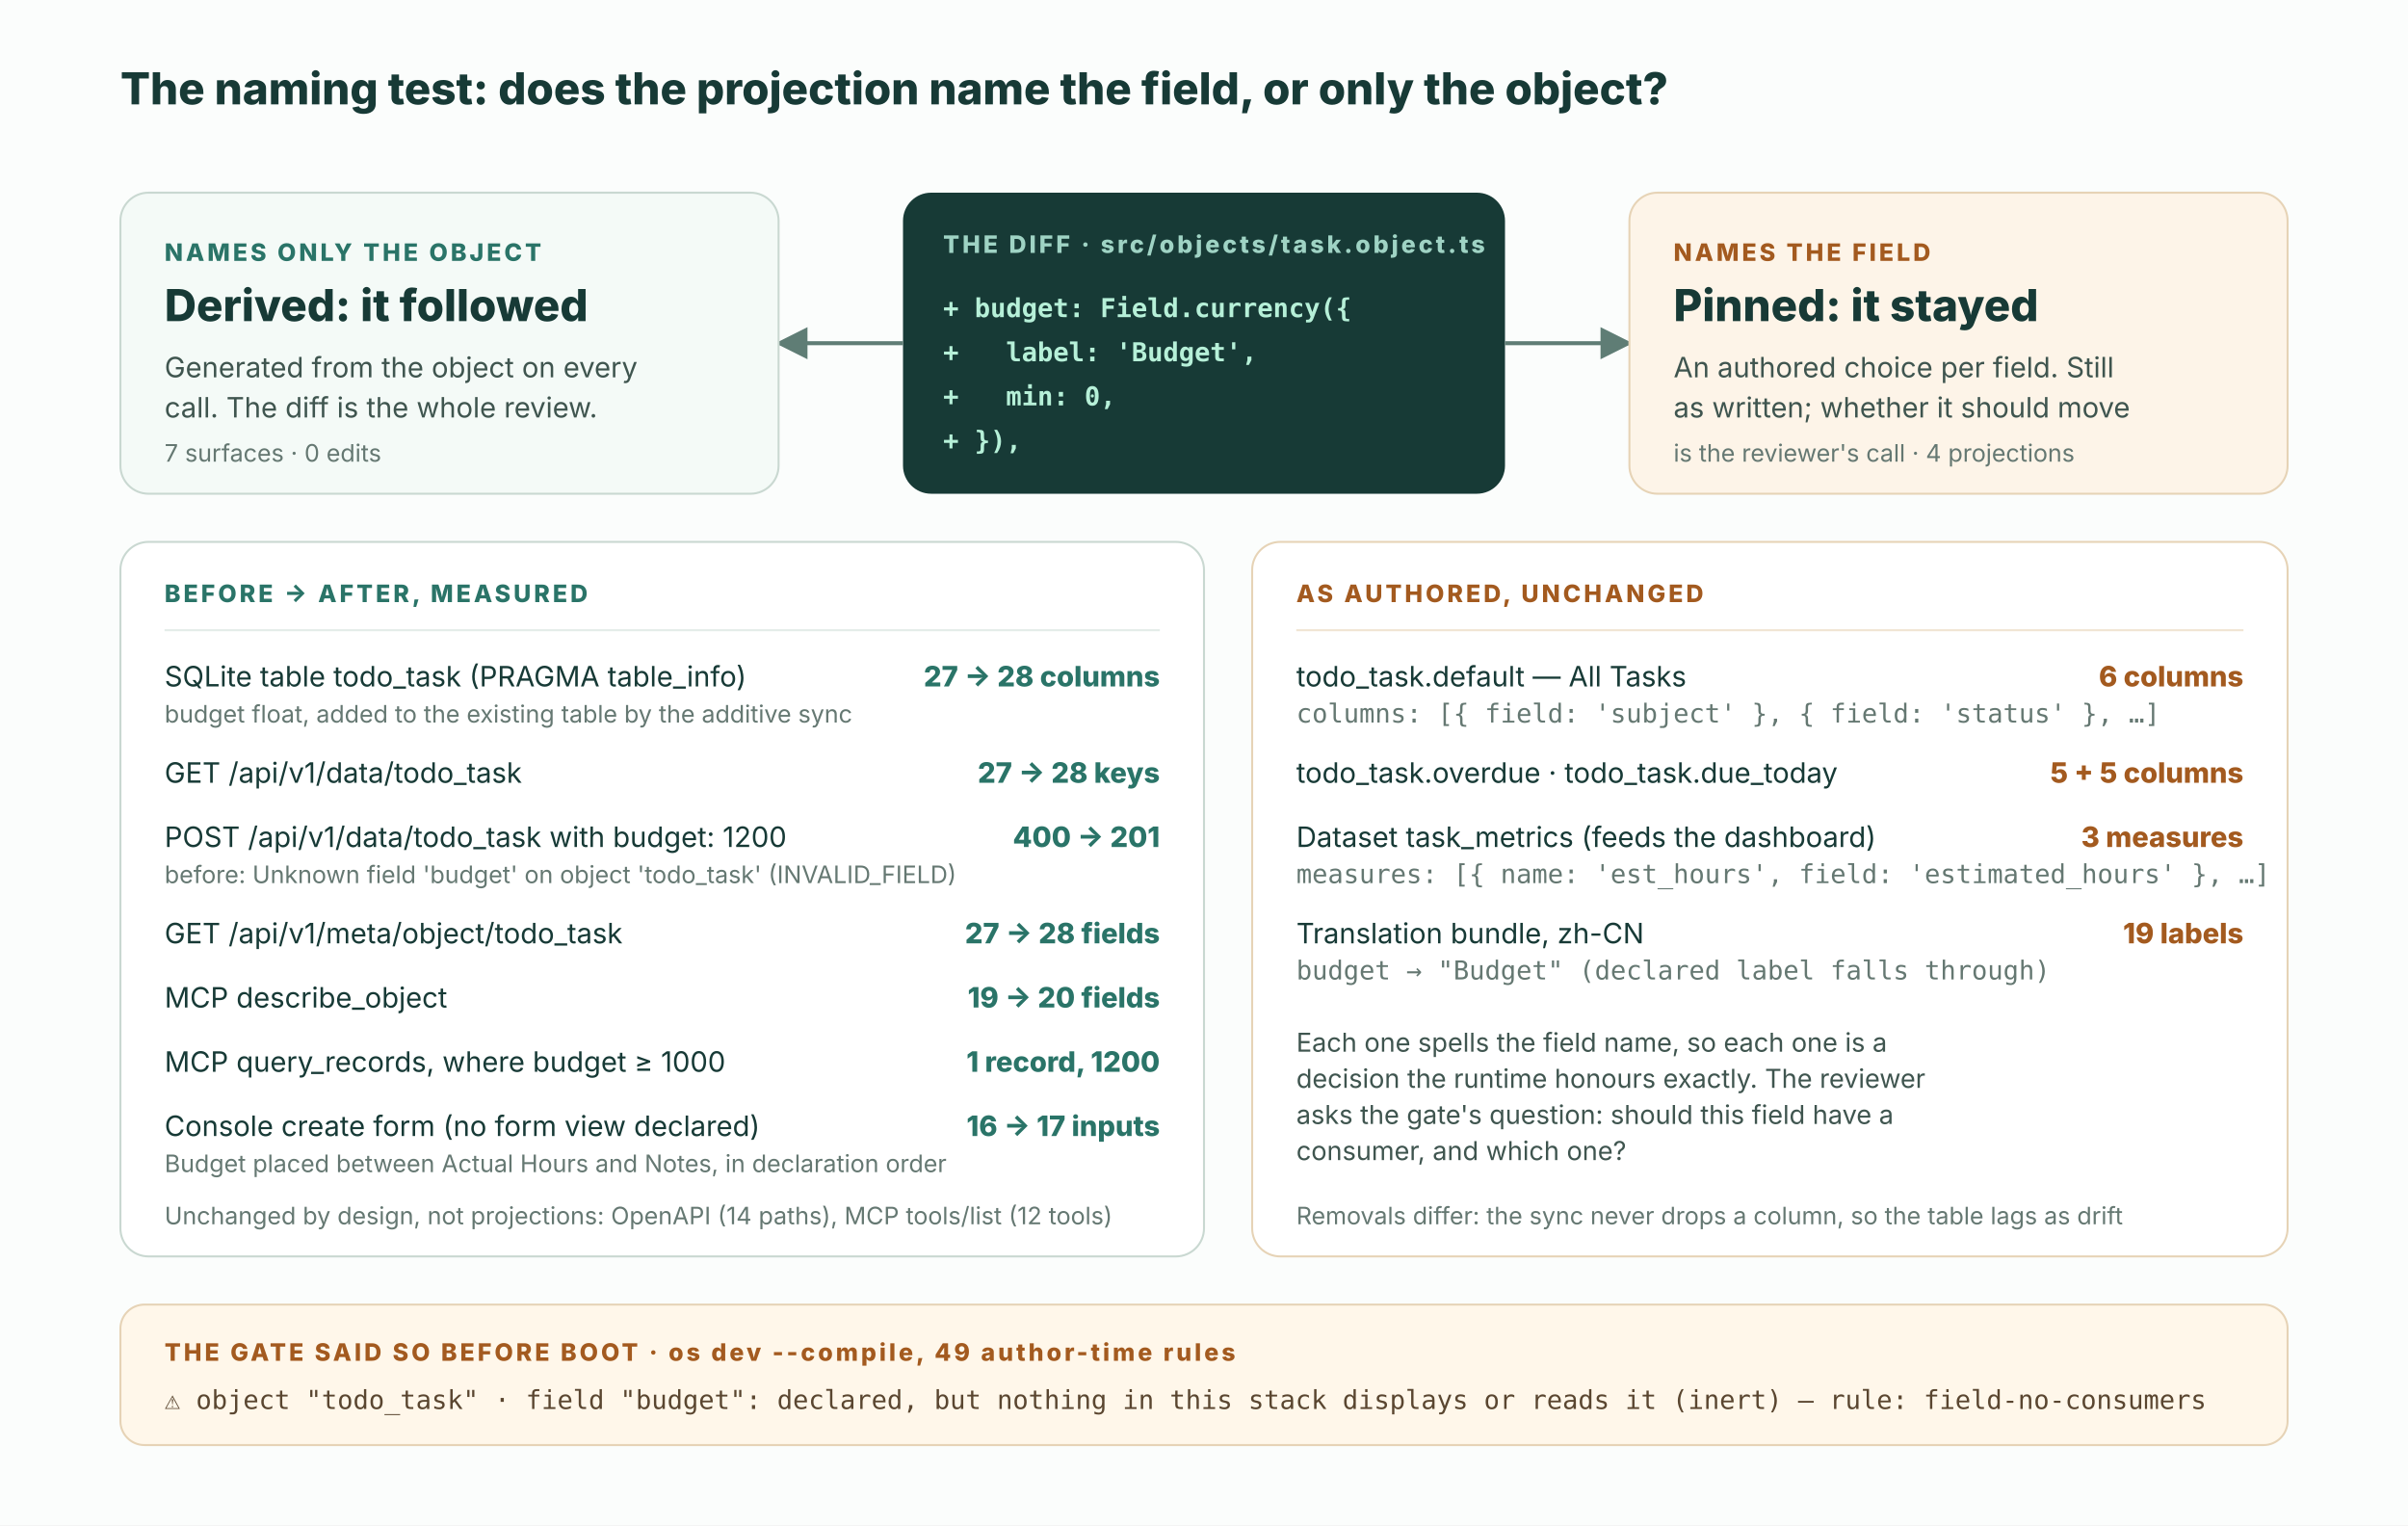
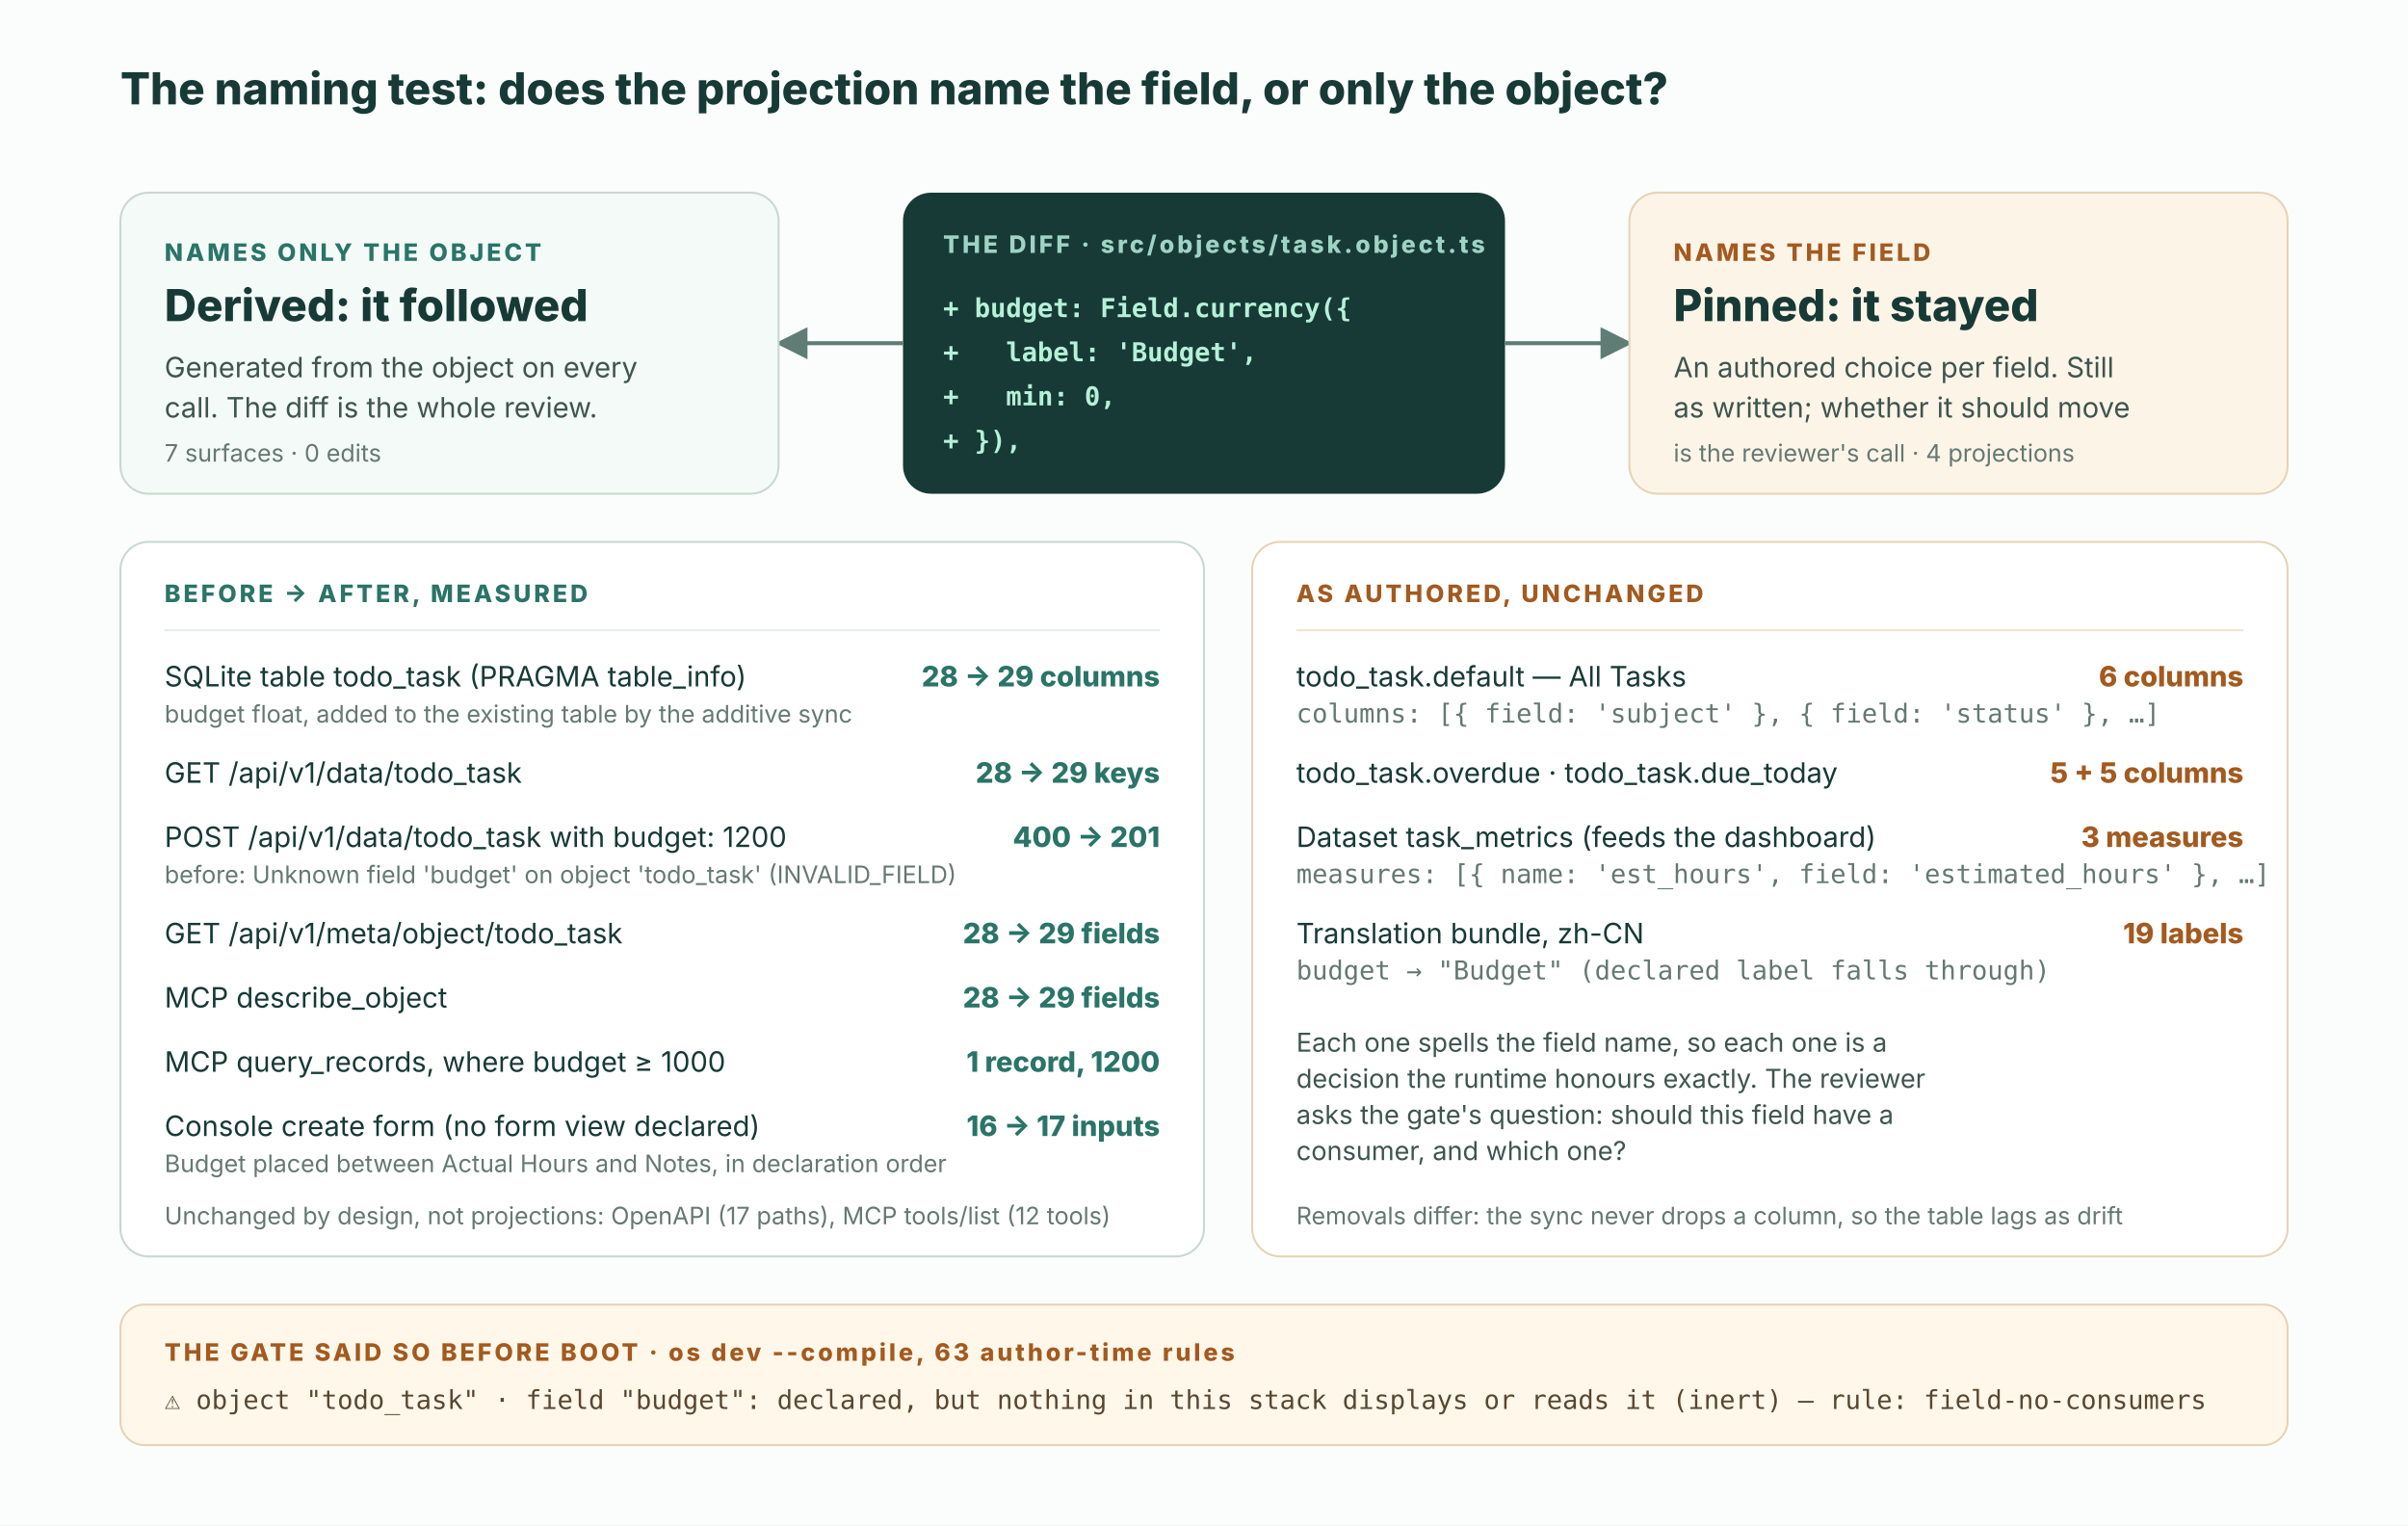
- <svg xmlns="http://www.w3.org/2000/svg" viewBox="0 0 1200 760" role="img" aria-label="The naming test. In the centre, the five-line diff adding budget: Field.currency to todo_task. On the left, seven surfaces that name only the object and followed the definition with no edit: the SQLite table went from 27 to 28 columns, the REST record from 27 to 28 keys, the REST write from 400 to 201, the metadata endpoint from 27 to 28 fields, MCP describe_object from 19 to 20 fields, MCP query_records returned the new record, and the Console create form went from 16 to 17 inputs. On the right, four projections that name the field and stayed as authored: the All Tasks view with 6 columns, the overdue and due-today views with 5 each, the task_metrics dataset with 3 measures, and the zh-CN translation where budget falls through to Budget. At the foot, the build gate's warning: field budget is declared but nothing in this stack displays or reads it, rule field-no-consumers">
+ <svg xmlns="http://www.w3.org/2000/svg" viewBox="0 0 1200 760" role="img" aria-label="The naming test. In the centre, the five-line diff adding budget: Field.currency to todo_task. On the left, seven surfaces that name only the object and followed the definition with no edit: the SQLite table went from 28 to 29 columns, the REST record from 28 to 29 keys, the REST write from 400 to 201, the metadata endpoint from 28 to 29 fields, MCP describe_object from 28 to 29 fields, MCP query_records returned the new record, and the Console create form went from 16 to 17 inputs. On the right, four projections that name the field and stayed as authored: the All Tasks view with 6 columns, the overdue and due-today views with 5 each, the task_metrics dataset with 3 measures, and the zh-CN translation where budget falls through to Budget. At the foot, the build gate's warning: field budget is declared but nothing in this stack displays or reads it, rule field-no-consumers">
  <defs>
    <style>
      text{font-family:-apple-system,BlinkMacSystemFont,"Segoe UI",sans-serif}
      .h{font-size:22px;font-weight:780}
      .kicker{font-size:12px;font-weight:780;letter-spacing:.12em}
      .mono{font-family:ui-monospace,Menlo,Consolas,monospace;font-size:13px}
      .monoB{font-family:ui-monospace,Menlo,Consolas,monospace;font-size:13px;font-weight:700}
      .row{font-size:14px}
      .num{font-size:14px;font-weight:760}
      .sub{font-size:12px}
      .note{font-size:13px}
    </style>
    <marker id="arrow" viewBox="0 0 10 10" refX="9" refY="5" markerWidth="8" markerHeight="8" orient="auto-start-reverse">
      <path d="M 0 0 L 10 5 L 0 10 z" fill="#5f7d75" />
    </marker>
  </defs>
  <rect width="1200" height="760" fill="#fbfdfc" />
  <text x="60" y="52" class="h" fill="#173a36">The naming test: does the projection name the field, or only the object?</text>
  <g transform="translate(450 96)">
    <rect width="300" height="150" rx="14" fill="#173a36" />
    <text x="20" y="30" class="kicker" fill="#9fd3c4">THE DIFF · src/objects/task.object.ts</text>
    <text x="20" y="62" class="monoB" fill="#b6f0d8" xml:space="preserve">+ budget: Field.currency({</text>
    <text x="20" y="84" class="monoB" fill="#b6f0d8" xml:space="preserve">+   label: 'Budget',</text>
    <text x="20" y="106" class="monoB" fill="#b6f0d8" xml:space="preserve">+   min: 0,</text>
    <text x="20" y="128" class="monoB" fill="#b6f0d8" xml:space="preserve">+ }),</text>
  </g>
  <path d="M 450 171 L 388 171" stroke="#5f7d75" stroke-width="2" fill="none" marker-end="url(#arrow)" />
  <path d="M 750 171 L 812 171" stroke="#5f7d75" stroke-width="2" fill="none" marker-end="url(#arrow)" />
  <g transform="translate(60 96)">
    <rect width="328" height="150" rx="14" fill="#f4faf7" stroke="#c9d8d1" />
    <text x="22" y="34" class="kicker" fill="#2a7468">NAMES ONLY THE OBJECT</text>
    <text x="22" y="64" class="h" fill="#173a36">Derived: it followed</text>
    <text x="22" y="92" class="row" fill="#3f554f">Generated from the object on every</text>
    <text x="22" y="112" class="row" fill="#3f554f">call. The diff is the whole review.</text>
    <text x="22" y="134" class="sub" fill="#657872">7 surfaces · 0 edits</text>
  </g>
  <g transform="translate(812 96)">
    <rect width="328" height="150" rx="14" fill="#fdf4e8" stroke="#e6d3b6" />
    <text x="22" y="34" class="kicker" fill="#a35a1f">NAMES THE FIELD</text>
    <text x="22" y="64" class="h" fill="#173a36">Pinned: it stayed</text>
    <text x="22" y="92" class="row" fill="#3f554f">An authored choice per field. Still</text>
    <text x="22" y="112" class="row" fill="#3f554f">as written; whether it should move</text>
    <text x="22" y="134" class="sub" fill="#657872">is the reviewer's call · 4 projections</text>
  </g>
  <g transform="translate(60 270)">
    <rect width="540" height="356" rx="14" fill="#ffffff" stroke="#c9d8d1" />
    <text x="22" y="30" class="kicker" fill="#2a7468">BEFORE → AFTER, MEASURED</text>
    <line x1="22" y1="44" x2="518" y2="44" stroke="#e3ece8" />
    <text x="22" y="72" class="row" fill="#173a36">SQLite table todo_task (PRAGMA table_info)</text>
-     <text x="518" y="72" class="num" text-anchor="end" fill="#2a7468">27 → 28 columns</text>
+     <text x="518" y="72" class="num" text-anchor="end" fill="#2a7468">28 → 29 columns</text>
    <text x="22" y="90" class="sub" fill="#657872">budget float, added to the existing table by the additive sync</text>
    <text x="22" y="120" class="row" fill="#173a36">GET /api/v1/data/todo_task</text>
-     <text x="518" y="120" class="num" text-anchor="end" fill="#2a7468">27 → 28 keys</text>
+     <text x="518" y="120" class="num" text-anchor="end" fill="#2a7468">28 → 29 keys</text>
    <text x="22" y="152" class="row" fill="#173a36">POST /api/v1/data/todo_task with budget: 1200</text>
    <text x="518" y="152" class="num" text-anchor="end" fill="#2a7468">400 → 201</text>
    <text x="22" y="170" class="sub" fill="#657872">before: Unknown field 'budget' on object 'todo_task' (INVALID_FIELD)</text>
    <text x="22" y="200" class="row" fill="#173a36">GET /api/v1/meta/object/todo_task</text>
-     <text x="518" y="200" class="num" text-anchor="end" fill="#2a7468">27 → 28 fields</text>
+     <text x="518" y="200" class="num" text-anchor="end" fill="#2a7468">28 → 29 fields</text>
    <text x="22" y="232" class="row" fill="#173a36">MCP describe_object</text>
-     <text x="518" y="232" class="num" text-anchor="end" fill="#2a7468">19 → 20 fields</text>
+     <text x="518" y="232" class="num" text-anchor="end" fill="#2a7468">28 → 29 fields</text>
    <text x="22" y="264" class="row" fill="#173a36">MCP query_records, where budget ≥ 1000</text>
    <text x="518" y="264" class="num" text-anchor="end" fill="#2a7468">1 record, 1200</text>
    <text x="22" y="296" class="row" fill="#173a36">Console create form (no form view declared)</text>
    <text x="518" y="296" class="num" text-anchor="end" fill="#2a7468">16 → 17 inputs</text>
    <text x="22" y="314" class="sub" fill="#657872">Budget placed between Actual Hours and Notes, in declaration order</text>
-     <text x="22" y="340" class="sub" fill="#657872">Unchanged by design, not projections: OpenAPI (14 paths), MCP tools/list (12 tools)</text>
+     <text x="22" y="340" class="sub" fill="#657872">Unchanged by design, not projections: OpenAPI (17 paths), MCP tools/list (12 tools)</text>
  </g>
  <g transform="translate(624 270)">
    <rect width="516" height="356" rx="14" fill="#ffffff" stroke="#e6d3b6" />
    <text x="22" y="30" class="kicker" fill="#a35a1f">AS AUTHORED, UNCHANGED</text>
    <line x1="22" y1="44" x2="494" y2="44" stroke="#f0e4d2" />
    <text x="22" y="72" class="row" fill="#173a36">todo_task.default — All Tasks</text>
    <text x="494" y="72" class="num" text-anchor="end" fill="#a35a1f">6 columns</text>
    <text x="22" y="90" class="mono" fill="#657872">columns: [{ field: 'subject' }, { field: 'status' }, …]</text>
    <text x="22" y="120" class="row" fill="#173a36">todo_task.overdue · todo_task.due_today</text>
    <text x="494" y="120" class="num" text-anchor="end" fill="#a35a1f">5 + 5 columns</text>
    <text x="22" y="152" class="row" fill="#173a36">Dataset task_metrics (feeds the dashboard)</text>
    <text x="494" y="152" class="num" text-anchor="end" fill="#a35a1f">3 measures</text>
    <text x="22" y="170" class="mono" fill="#657872">measures: [{ name: 'est_hours', field: 'estimated_hours' }, …]</text>
    <text x="22" y="200" class="row" fill="#173a36">Translation bundle, zh-CN</text>
    <text x="494" y="200" class="num" text-anchor="end" fill="#a35a1f">19 labels</text>
    <text x="22" y="218" class="mono" fill="#657872">budget → "Budget" (declared label falls through)</text>
    <text x="22" y="254" class="note" fill="#3f554f">Each one spells the field name, so each one is a</text>
    <text x="22" y="272" class="note" fill="#3f554f">decision the runtime honours exactly. The reviewer</text>
    <text x="22" y="290" class="note" fill="#3f554f">asks the gate's question: should this field have a</text>
    <text x="22" y="308" class="note" fill="#3f554f">consumer, and which one?</text>
    <text x="22" y="340" class="sub" fill="#657872">Removals differ: the sync never drops a column, so the table lags as drift</text>
  </g>
  <g transform="translate(60 650)">
    <rect width="1080" height="70" rx="12" fill="#fff7ea" stroke="#e6d3b6" />
-     <text x="22" y="28" class="kicker" fill="#a35a1f">THE GATE SAID SO BEFORE BOOT · os dev --compile, 49 author-time rules</text>
+     <text x="22" y="28" class="kicker" fill="#a35a1f">THE GATE SAID SO BEFORE BOOT · os dev --compile, 63 author-time rules</text>
    <text x="22" y="52" class="mono" fill="#5a4630">⚠ object "todo_task" · field "budget": declared, but nothing in this stack displays or reads it (inert) — rule: field-no-consumers</text>
  </g>
</svg>
